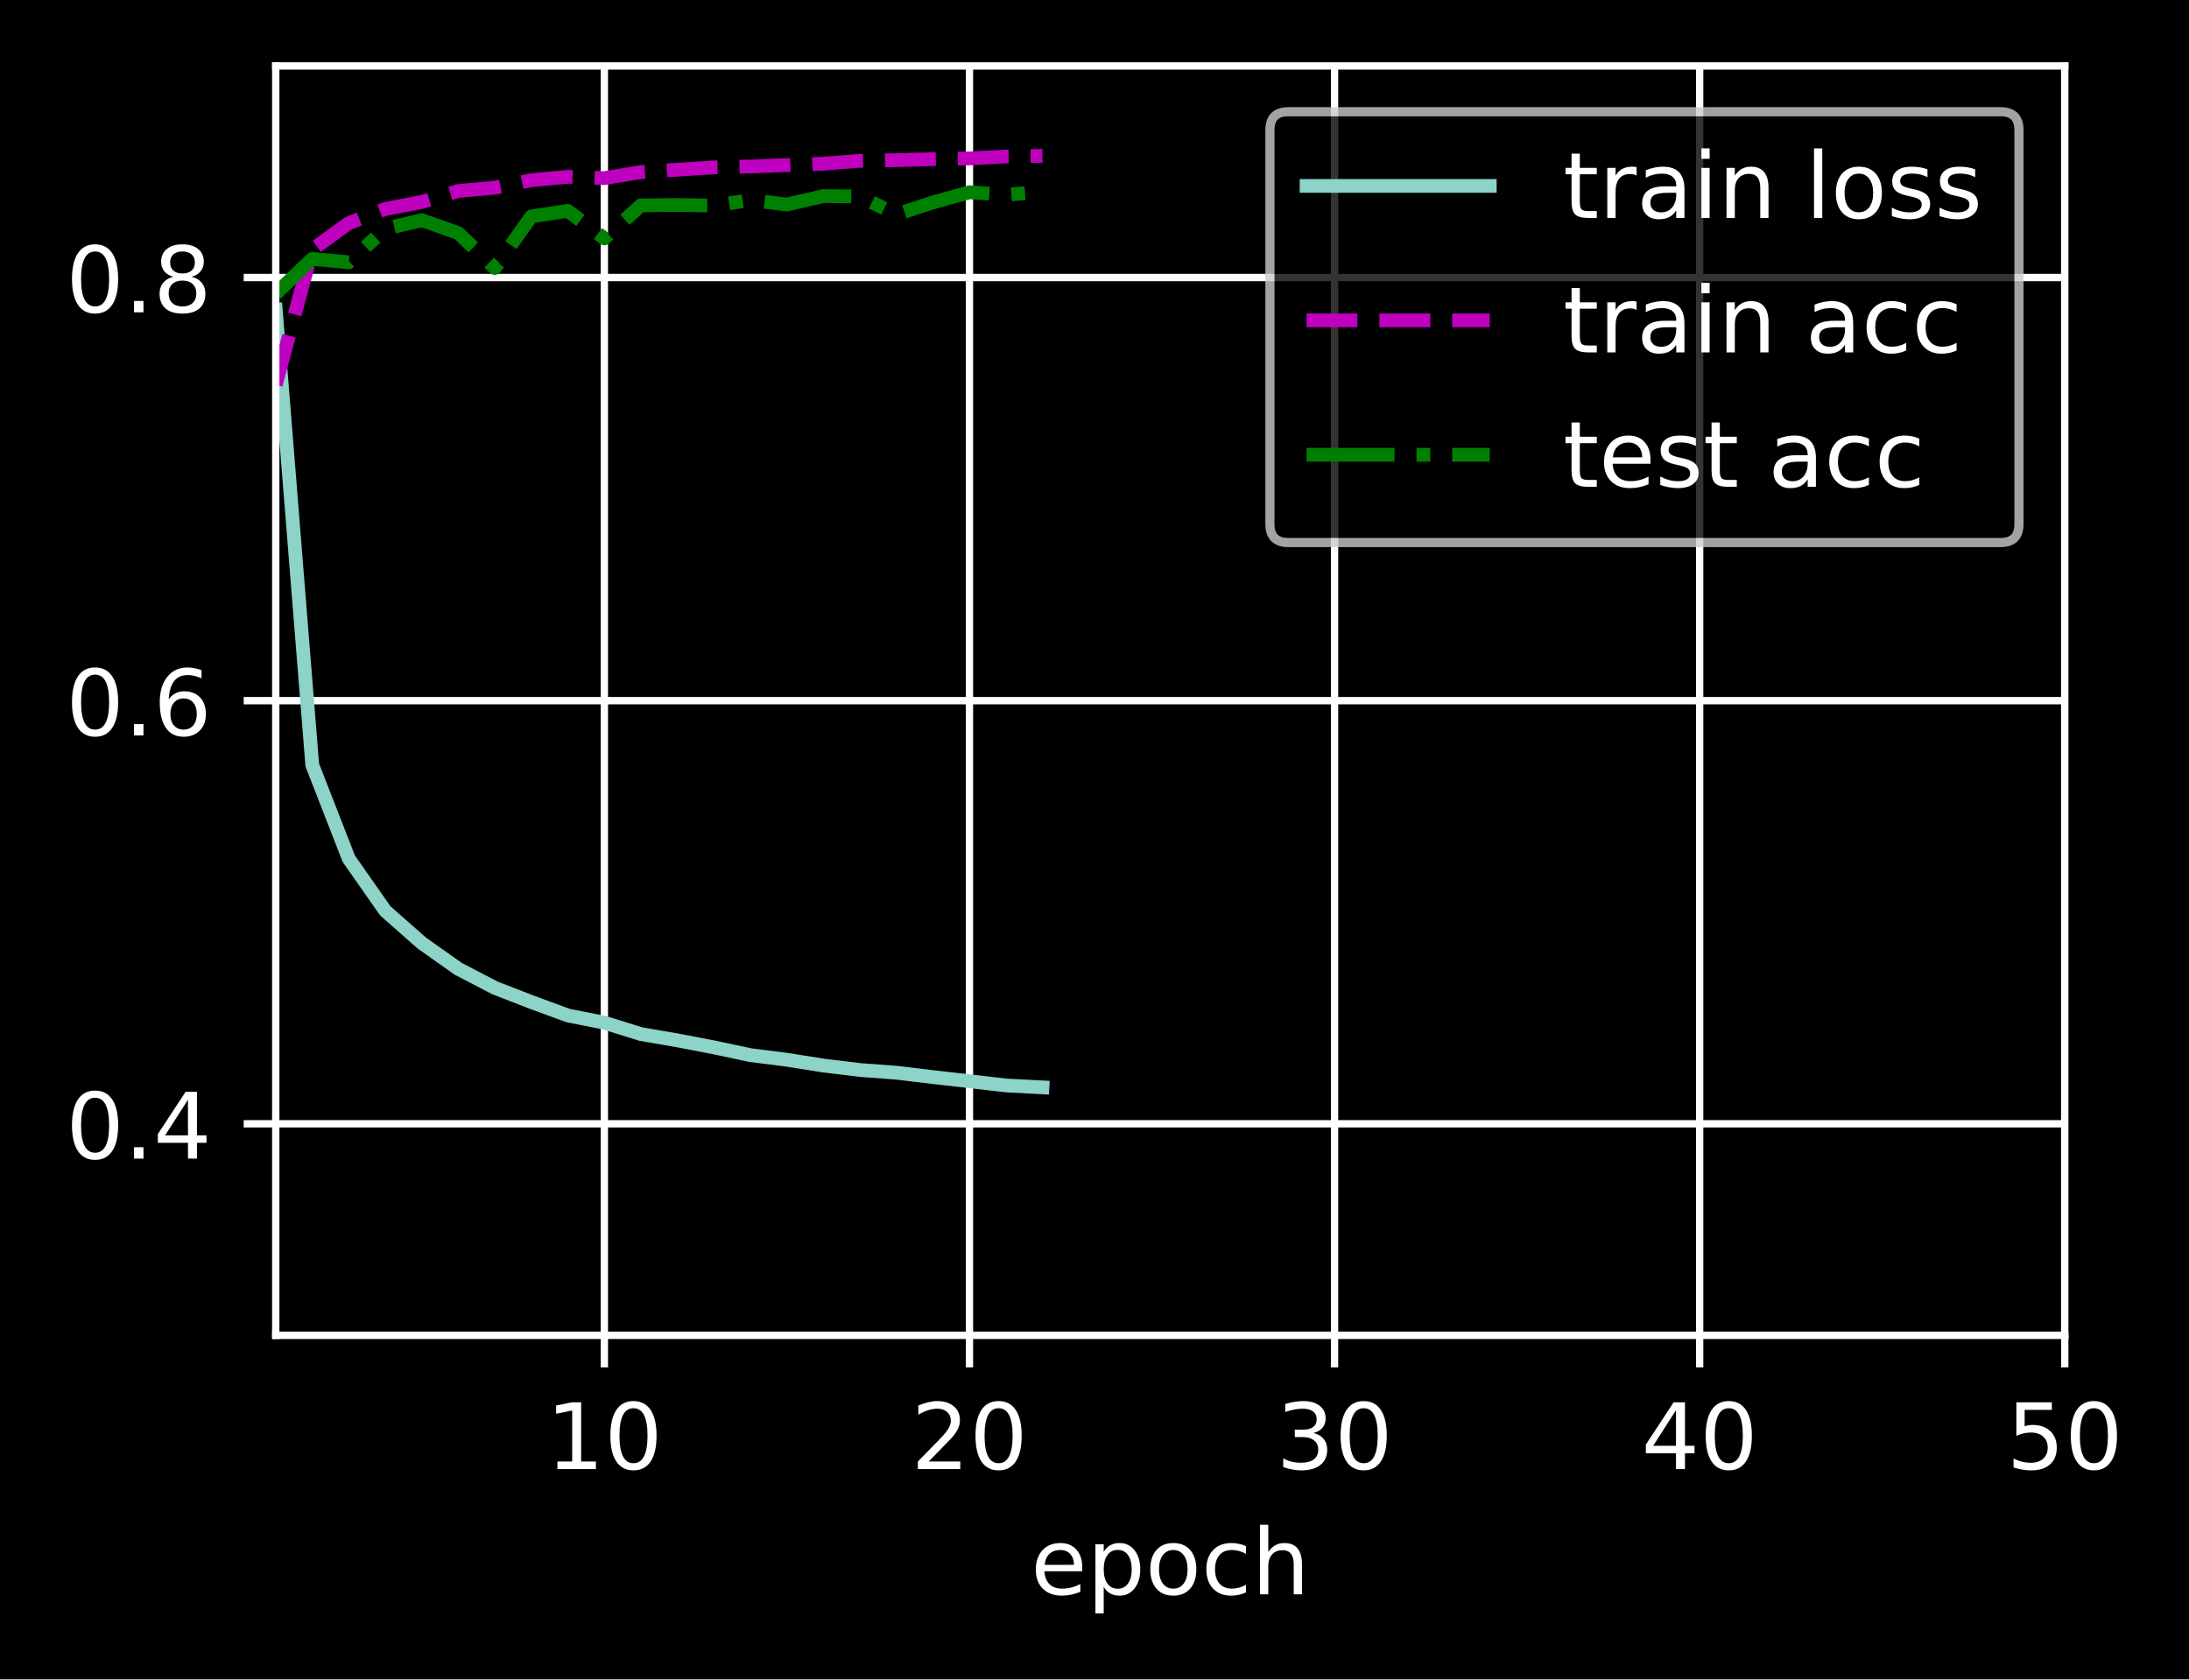
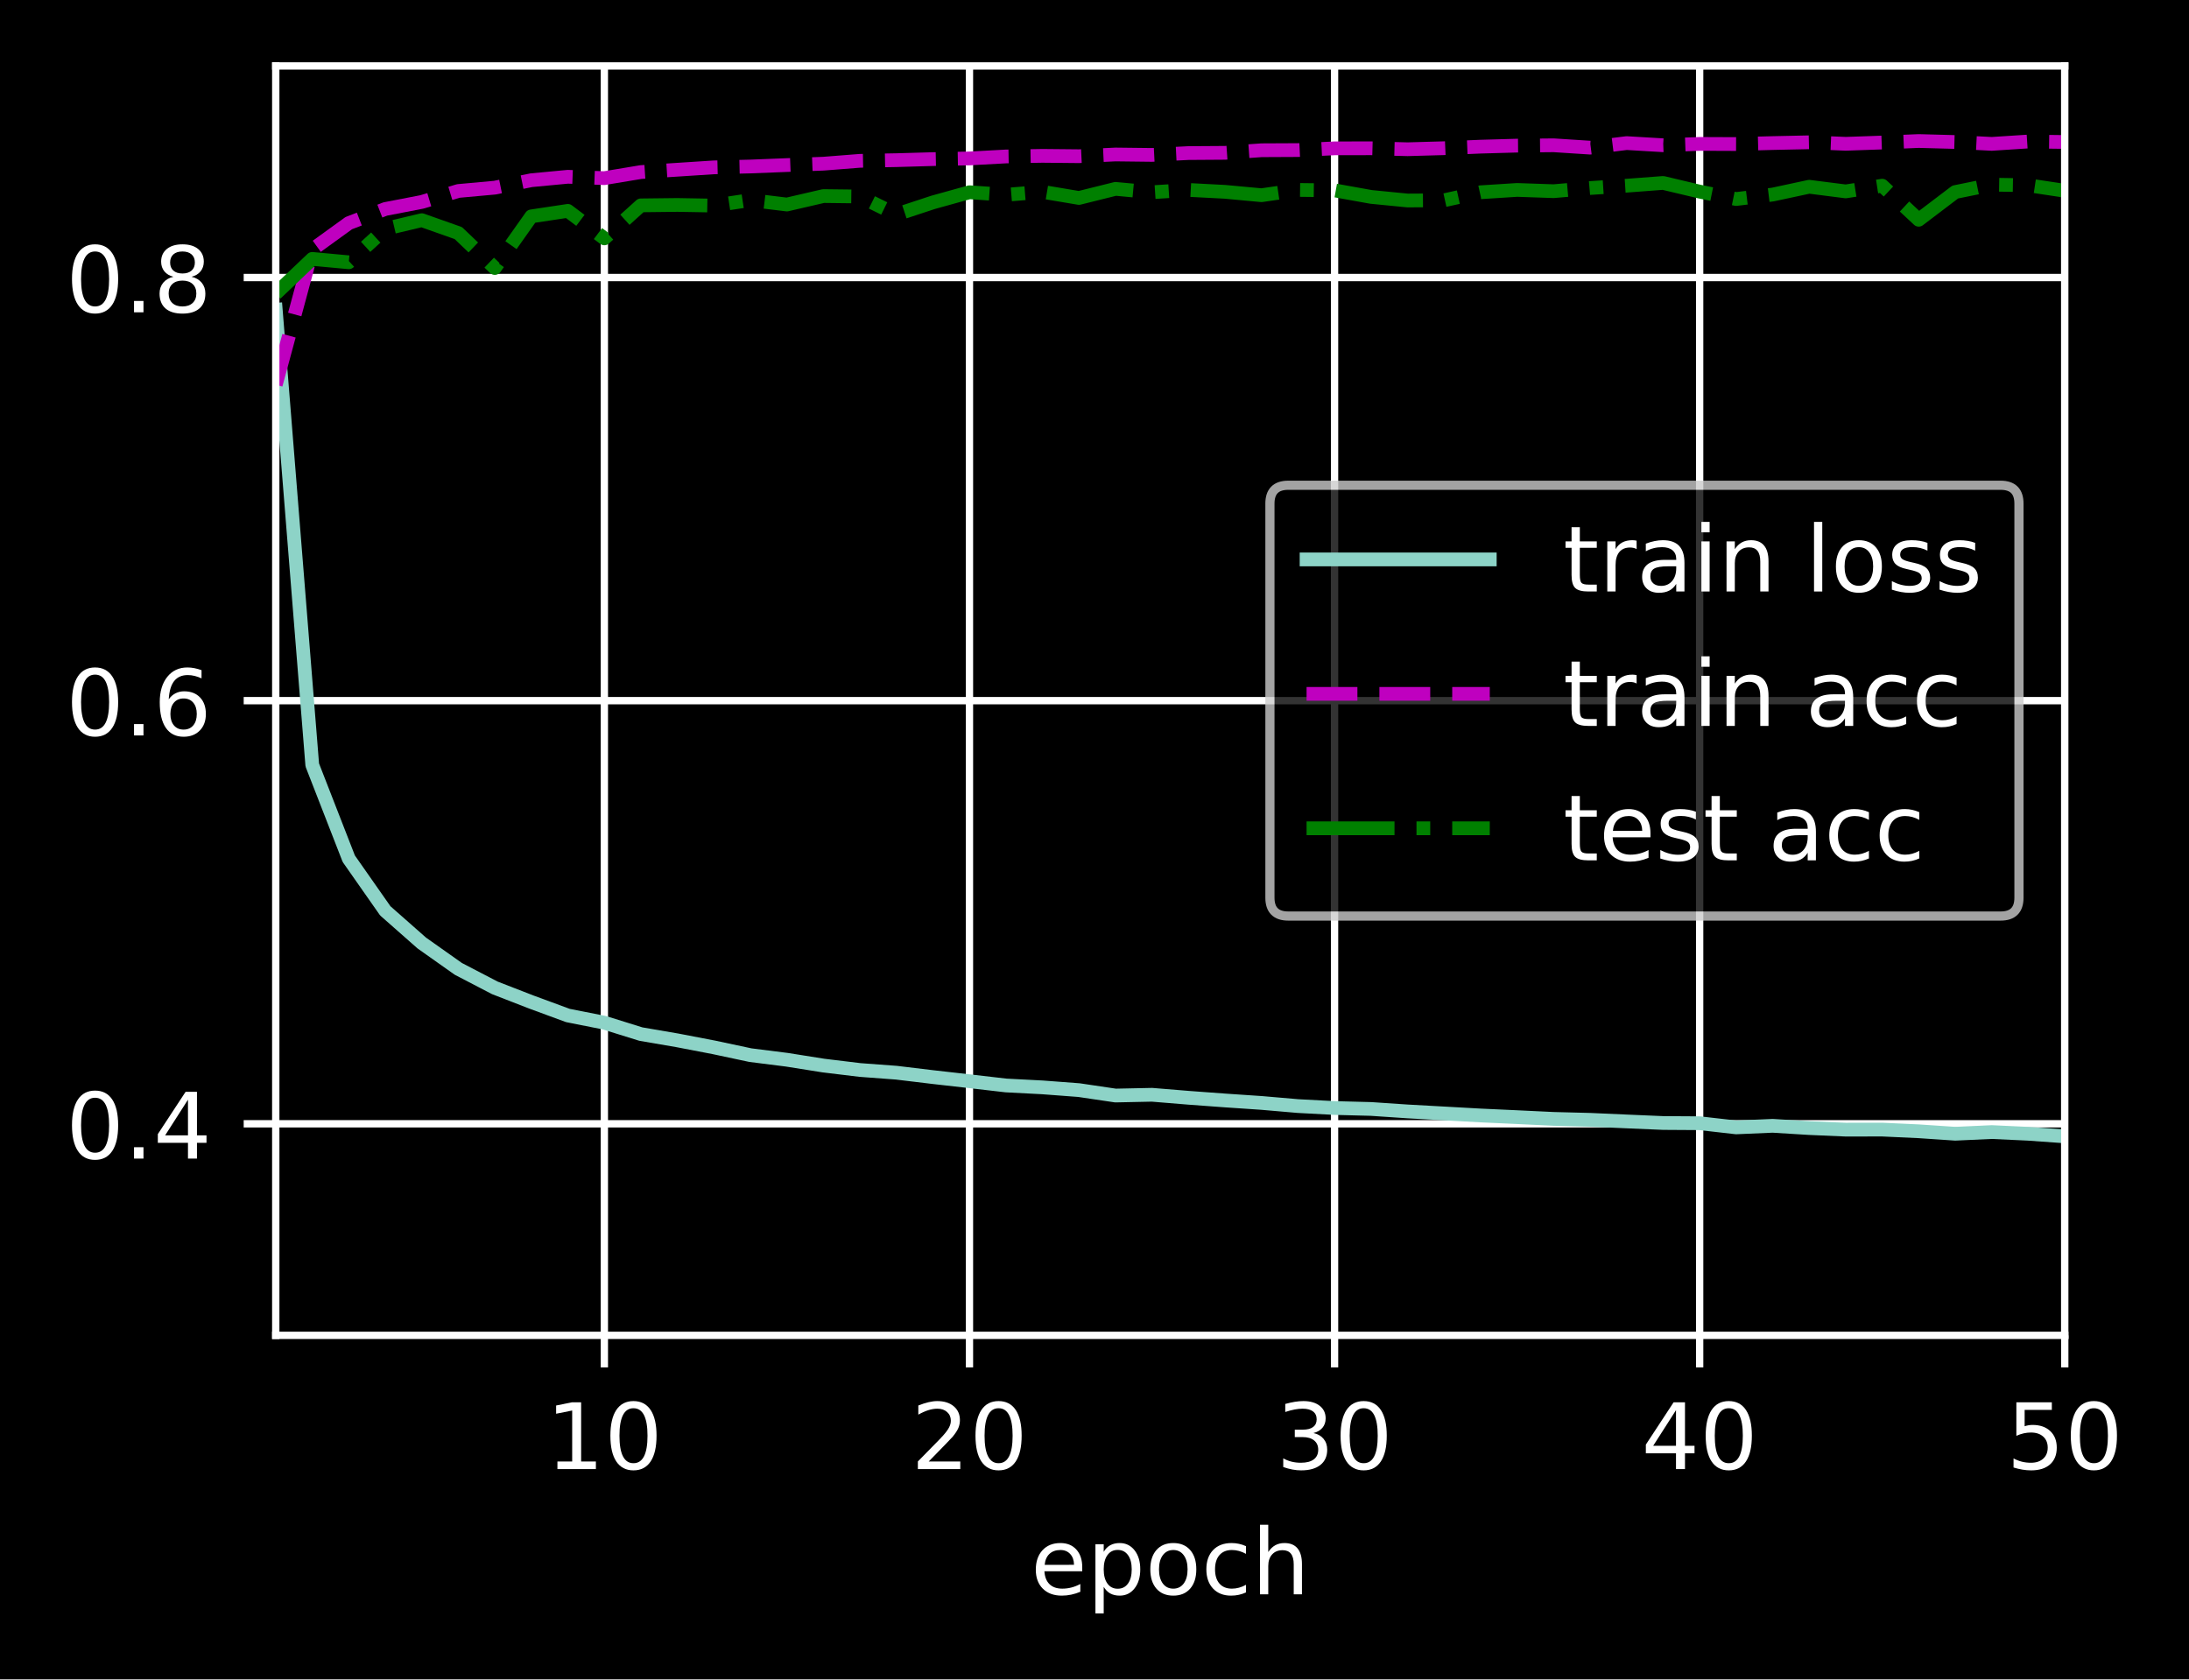
<svg xmlns="http://www.w3.org/2000/svg" xmlns:xlink="http://www.w3.org/1999/xlink" width="238.966pt" height="183.356pt" viewBox="0 0 238.966 183.356" version="1.1">
  <defs>
    <style type="text/css">*{stroke-linejoin: round; stroke-linecap: butt}</style>
  </defs>
  <g id="figure_1">
    <g id="patch_1">
      <path d="M 0 183.356  L 238.966 183.356  L 238.966 0  L 0 0  z " />
    </g>
    <g id="axes_1">
      <g id="patch_2">
        <path d="M 30.103 145.8  L 225.403 145.8  L 225.403 7.2  L 30.103 7.2  z " />
      </g>
      <g id="matplotlib.axis_1">
        <g id="xtick_1">
          <g id="line2d_1">
-             <path d="M 65.975 145.8  L 65.975 7.2  " clip-path="url(#p62433588e0)" style="fill: none; stroke: #ffffff; stroke-width: 0.8; stroke-linecap: square" />
+             <path d="M 65.975 145.8  L 65.975 7.2  " clip-path="url(#p74fdc2e1e8)" style="fill: none; stroke: #ffffff; stroke-width: 0.8; stroke-linecap: square" />
          </g>
          <g id="line2d_2">
            <defs>
-               <path id="m75c27007b7" d="M 0 0  L 0 3.5  " style="stroke: #ffffff; stroke-width: 0.8" />
-             </defs>
-             <g>
-               <use xlink:href="#m75c27007b7" x="65.975" y="145.8" style="fill: #ffffff; stroke: #ffffff; stroke-width: 0.8" />
+               <path id="mec83036fe9" d="M 0 0  L 0 3.5  " style="stroke: #ffffff; stroke-width: 0.8" />
+             </defs>
+             <g>
+               <use xlink:href="#mec83036fe9" x="65.975" y="145.8" style="fill: #ffffff; stroke: #ffffff; stroke-width: 0.8" />
            </g>
          </g>
          <g id="text_1">
            <g style="fill: #ffffff" transform="translate(59.61205 160.3984) scale(0.1 -0.1)">
              <defs>
                <path id="DejaVuSans-31" d="M 794 531  L 1825 531  L 1825 4091  L 703 3866  L 703 4441  L 1819 4666  L 2450 4666  L 2450 531  L 3481 531  L 3481 0  L 794 0  L 794 531  z " transform="scale(0.015625)" />
                <path id="DejaVuSans-30" d="M 2034 4250  Q 1547 4250 1301 3770  Q 1056 3291 1056 2328  Q 1056 1369 1301 889  Q 1547 409 2034 409  Q 2525 409 2770 889  Q 3016 1369 3016 2328  Q 3016 3291 2770 3770  Q 2525 4250 2034 4250  z M 2034 4750  Q 2819 4750 3233 4129  Q 3647 3509 3647 2328  Q 3647 1150 3233 529  Q 2819 -91 2034 -91  Q 1250 -91 836 529  Q 422 1150 422 2328  Q 422 3509 836 4129  Q 1250 4750 2034 4750  z " transform="scale(0.015625)" />
              </defs>
              <use xlink:href="#DejaVuSans-31" />
              <use xlink:href="#DejaVuSans-30" transform="translate(63.62305 0)" />
            </g>
          </g>
        </g>
        <g id="xtick_2">
          <g id="line2d_3">
-             <path d="M 105.832 145.8  L 105.832 7.2  " clip-path="url(#p62433588e0)" style="fill: none; stroke: #ffffff; stroke-width: 0.8; stroke-linecap: square" />
+             <path d="M 105.832 145.8  L 105.832 7.2  " clip-path="url(#p74fdc2e1e8)" style="fill: none; stroke: #ffffff; stroke-width: 0.8; stroke-linecap: square" />
          </g>
          <g id="line2d_4">
            <g>
-               <use xlink:href="#m75c27007b7" x="105.832" y="145.8" style="fill: #ffffff; stroke: #ffffff; stroke-width: 0.8" />
+               <use xlink:href="#mec83036fe9" x="105.832" y="145.8" style="fill: #ffffff; stroke: #ffffff; stroke-width: 0.8" />
            </g>
          </g>
          <g id="text_2">
            <g style="fill: #ffffff" transform="translate(99.4692 160.3984) scale(0.1 -0.1)">
              <defs>
                <path id="DejaVuSans-32" d="M 1228 531  L 3431 531  L 3431 0  L 469 0  L 469 531  Q 828 903 1448 1529  Q 2069 2156 2228 2338  Q 2531 2678 2651 2914  Q 2772 3150 2772 3378  Q 2772 3750 2511 3984  Q 2250 4219 1831 4219  Q 1534 4219 1204 4116  Q 875 4013 500 3803  L 500 4441  Q 881 4594 1212 4672  Q 1544 4750 1819 4750  Q 2544 4750 2975 4387  Q 3406 4025 3406 3419  Q 3406 3131 3298 2873  Q 3191 2616 2906 2266  Q 2828 2175 2409 1742  Q 1991 1309 1228 531  z " transform="scale(0.015625)" />
              </defs>
              <use xlink:href="#DejaVuSans-32" />
              <use xlink:href="#DejaVuSans-30" transform="translate(63.62305 0)" />
            </g>
          </g>
        </g>
        <g id="xtick_3">
          <g id="line2d_5">
-             <path d="M 145.689 145.8  L 145.689 7.2  " clip-path="url(#p62433588e0)" style="fill: none; stroke: #ffffff; stroke-width: 0.8; stroke-linecap: square" />
+             <path d="M 145.689 145.8  L 145.689 7.2  " clip-path="url(#p74fdc2e1e8)" style="fill: none; stroke: #ffffff; stroke-width: 0.8; stroke-linecap: square" />
          </g>
          <g id="line2d_6">
            <g>
-               <use xlink:href="#m75c27007b7" x="145.689" y="145.8" style="fill: #ffffff; stroke: #ffffff; stroke-width: 0.8" />
+               <use xlink:href="#mec83036fe9" x="145.689" y="145.8" style="fill: #ffffff; stroke: #ffffff; stroke-width: 0.8" />
            </g>
          </g>
          <g id="text_3">
            <g style="fill: #ffffff" transform="translate(139.3263 160.3984) scale(0.1 -0.1)">
              <defs>
                <path id="DejaVuSans-33" d="M 2597 2516  Q 3050 2419 3304 2112  Q 3559 1806 3559 1356  Q 3559 666 3084 287  Q 2609 -91 1734 -91  Q 1441 -91 1130 -33  Q 819 25 488 141  L 488 750  Q 750 597 1062 519  Q 1375 441 1716 441  Q 2309 441 2620 675  Q 2931 909 2931 1356  Q 2931 1769 2642 2001  Q 2353 2234 1838 2234  L 1294 2234  L 1294 2753  L 1863 2753  Q 2328 2753 2575 2939  Q 2822 3125 2822 3475  Q 2822 3834 2567 4026  Q 2313 4219 1838 4219  Q 1578 4219 1281 4162  Q 984 4106 628 3988  L 628 4550  Q 988 4650 1302 4700  Q 1616 4750 1894 4750  Q 2613 4750 3031 4423  Q 3450 4097 3450 3541  Q 3450 3153 3228 2886  Q 3006 2619 2597 2516  z " transform="scale(0.015625)" />
              </defs>
              <use xlink:href="#DejaVuSans-33" />
              <use xlink:href="#DejaVuSans-30" transform="translate(63.62305 0)" />
            </g>
          </g>
        </g>
        <g id="xtick_4">
          <g id="line2d_7">
-             <path d="M 185.546 145.8  L 185.546 7.2  " clip-path="url(#p62433588e0)" style="fill: none; stroke: #ffffff; stroke-width: 0.8; stroke-linecap: square" />
+             <path d="M 185.546 145.8  L 185.546 7.2  " clip-path="url(#p74fdc2e1e8)" style="fill: none; stroke: #ffffff; stroke-width: 0.8; stroke-linecap: square" />
          </g>
          <g id="line2d_8">
            <g>
-               <use xlink:href="#m75c27007b7" x="185.546" y="145.8" style="fill: #ffffff; stroke: #ffffff; stroke-width: 0.8" />
+               <use xlink:href="#mec83036fe9" x="185.546" y="145.8" style="fill: #ffffff; stroke: #ffffff; stroke-width: 0.8" />
            </g>
          </g>
          <g id="text_4">
            <g style="fill: #ffffff" transform="translate(179.1835 160.3984) scale(0.1 -0.1)">
              <defs>
                <path id="DejaVuSans-34" d="M 2419 4116  L 825 1625  L 2419 1625  L 2419 4116  z M 2253 4666  L 3047 4666  L 3047 1625  L 3713 1625  L 3713 1100  L 3047 1100  L 3047 0  L 2419 0  L 2419 1100  L 313 1100  L 313 1709  L 2253 4666  z " transform="scale(0.015625)" />
              </defs>
              <use xlink:href="#DejaVuSans-34" />
              <use xlink:href="#DejaVuSans-30" transform="translate(63.62305 0)" />
            </g>
          </g>
        </g>
        <g id="xtick_5">
          <g id="line2d_9">
-             <path d="M 225.403 145.8  L 225.403 7.2  " clip-path="url(#p62433588e0)" style="fill: none; stroke: #ffffff; stroke-width: 0.8; stroke-linecap: square" />
+             <path d="M 225.403 145.8  L 225.403 7.2  " clip-path="url(#p74fdc2e1e8)" style="fill: none; stroke: #ffffff; stroke-width: 0.8; stroke-linecap: square" />
          </g>
          <g id="line2d_10">
            <g>
-               <use xlink:href="#m75c27007b7" x="225.403" y="145.8" style="fill: #ffffff; stroke: #ffffff; stroke-width: 0.8" />
+               <use xlink:href="#mec83036fe9" x="225.403" y="145.8" style="fill: #ffffff; stroke: #ffffff; stroke-width: 0.8" />
            </g>
          </g>
          <g id="text_5">
            <g style="fill: #ffffff" transform="translate(219.0406 160.3984) scale(0.1 -0.1)">
              <defs>
                <path id="DejaVuSans-35" d="M 691 4666  L 3169 4666  L 3169 4134  L 1269 4134  L 1269 2991  Q 1406 3038 1543 3061  Q 1681 3084 1819 3084  Q 2600 3084 3056 2656  Q 3513 2228 3513 1497  Q 3513 744 3044 326  Q 2575 -91 1722 -91  Q 1428 -91 1123 -41  Q 819 9 494 109  L 494 744  Q 775 591 1075 516  Q 1375 441 1709 441  Q 2250 441 2565 725  Q 2881 1009 2881 1497  Q 2881 1984 2565 2268  Q 2250 2553 1709 2553  Q 1456 2553 1204 2497  Q 953 2441 691 2322  L 691 4666  z " transform="scale(0.015625)" />
              </defs>
              <use xlink:href="#DejaVuSans-35" />
              <use xlink:href="#DejaVuSans-30" transform="translate(63.62305 0)" />
            </g>
          </g>
        </g>
        <g id="text_6">
          <g style="fill: #ffffff" transform="translate(112.525 174.0766) scale(0.1 -0.1)">
            <defs>
              <path id="DejaVuSans-65" d="M 3597 1894  L 3597 1613  L 953 1613  Q 991 1019 1311 708  Q 1631 397 2203 397  Q 2534 397 2845 478  Q 3156 559 3463 722  L 3463 178  Q 3153 47 2828 -22  Q 2503 -91 2169 -91  Q 1331 -91 842 396  Q 353 884 353 1716  Q 353 2575 817 3079  Q 1281 3584 2069 3584  Q 2775 3584 3186 3129  Q 3597 2675 3597 1894  z M 3022 2063  Q 3016 2534 2758 2815  Q 2500 3097 2075 3097  Q 1594 3097 1305 2825  Q 1016 2553 972 2059  L 3022 2063  z " transform="scale(0.015625)" />
              <path id="DejaVuSans-70" d="M 1159 525  L 1159 -1331  L 581 -1331  L 581 3500  L 1159 3500  L 1159 2969  Q 1341 3281 1617 3432  Q 1894 3584 2278 3584  Q 2916 3584 3314 3078  Q 3713 2572 3713 1747  Q 3713 922 3314 415  Q 2916 -91 2278 -91  Q 1894 -91 1617 61  Q 1341 213 1159 525  z M 3116 1747  Q 3116 2381 2855 2742  Q 2594 3103 2138 3103  Q 1681 3103 1420 2742  Q 1159 2381 1159 1747  Q 1159 1113 1420 752  Q 1681 391 2138 391  Q 2594 391 2855 752  Q 3116 1113 3116 1747  z " transform="scale(0.015625)" />
              <path id="DejaVuSans-6f" d="M 1959 3097  Q 1497 3097 1228 2736  Q 959 2375 959 1747  Q 959 1119 1226 758  Q 1494 397 1959 397  Q 2419 397 2687 759  Q 2956 1122 2956 1747  Q 2956 2369 2687 2733  Q 2419 3097 1959 3097  z M 1959 3584  Q 2709 3584 3137 3096  Q 3566 2609 3566 1747  Q 3566 888 3137 398  Q 2709 -91 1959 -91  Q 1206 -91 779 398  Q 353 888 353 1747  Q 353 2609 779 3096  Q 1206 3584 1959 3584  z " transform="scale(0.015625)" />
              <path id="DejaVuSans-63" d="M 3122 3366  L 3122 2828  Q 2878 2963 2633 3030  Q 2388 3097 2138 3097  Q 1578 3097 1268 2742  Q 959 2388 959 1747  Q 959 1106 1268 751  Q 1578 397 2138 397  Q 2388 397 2633 464  Q 2878 531 3122 666  L 3122 134  Q 2881 22 2623 -34  Q 2366 -91 2075 -91  Q 1284 -91 818 406  Q 353 903 353 1747  Q 353 2603 823 3093  Q 1294 3584 2113 3584  Q 2378 3584 2631 3529  Q 2884 3475 3122 3366  z " transform="scale(0.015625)" />
              <path id="DejaVuSans-68" d="M 3513 2113  L 3513 0  L 2938 0  L 2938 2094  Q 2938 2591 2744 2837  Q 2550 3084 2163 3084  Q 1697 3084 1428 2787  Q 1159 2491 1159 1978  L 1159 0  L 581 0  L 581 4863  L 1159 4863  L 1159 2956  Q 1366 3272 1645 3428  Q 1925 3584 2291 3584  Q 2894 3584 3203 3211  Q 3513 2838 3513 2113  z " transform="scale(0.015625)" />
            </defs>
            <use xlink:href="#DejaVuSans-65" />
            <use xlink:href="#DejaVuSans-70" transform="translate(61.52344 0)" />
            <use xlink:href="#DejaVuSans-6f" transform="translate(125 0)" />
            <use xlink:href="#DejaVuSans-63" transform="translate(186.1816 0)" />
            <use xlink:href="#DejaVuSans-68" transform="translate(241.1621 0)" />
          </g>
        </g>
      </g>
      <g id="matplotlib.axis_2">
        <g id="ytick_1">
          <g id="line2d_11">
-             <path d="M 30.103 122.7  L 225.403 122.7  " clip-path="url(#p62433588e0)" style="fill: none; stroke: #ffffff; stroke-width: 0.8; stroke-linecap: square" />
+             <path d="M 30.103 122.7  L 225.403 122.7  " clip-path="url(#p74fdc2e1e8)" style="fill: none; stroke: #ffffff; stroke-width: 0.8; stroke-linecap: square" />
          </g>
          <g id="line2d_12">
            <defs>
-               <path id="mc51806f3ac" d="M 0 0  L -3.5 0  " style="stroke: #ffffff; stroke-width: 0.8" />
-             </defs>
-             <g>
-               <use xlink:href="#mc51806f3ac" x="30.103" y="122.7" style="fill: #ffffff; stroke: #ffffff; stroke-width: 0.8" />
+               <path id="mbb36af4f2b" d="M 0 0  L -3.5 0  " style="stroke: #ffffff; stroke-width: 0.8" />
+             </defs>
+             <g>
+               <use xlink:href="#mbb36af4f2b" x="30.103" y="122.7" style="fill: #ffffff; stroke: #ffffff; stroke-width: 0.8" />
            </g>
          </g>
          <g id="text_7">
            <g style="fill: #ffffff" transform="translate(7.2 126.4992) scale(0.1 -0.1)">
              <defs>
                <path id="DejaVuSans-2e" d="M 684 794  L 1344 794  L 1344 0  L 684 0  L 684 794  z " transform="scale(0.015625)" />
              </defs>
              <use xlink:href="#DejaVuSans-30" />
              <use xlink:href="#DejaVuSans-2e" transform="translate(63.62305 0)" />
              <use xlink:href="#DejaVuSans-34" transform="translate(95.41016 0)" />
            </g>
          </g>
        </g>
        <g id="ytick_2">
          <g id="line2d_13">
-             <path d="M 30.103 76.5  L 225.403 76.5  " clip-path="url(#p62433588e0)" style="fill: none; stroke: #ffffff; stroke-width: 0.8; stroke-linecap: square" />
+             <path d="M 30.103 76.5  L 225.403 76.5  " clip-path="url(#p74fdc2e1e8)" style="fill: none; stroke: #ffffff; stroke-width: 0.8; stroke-linecap: square" />
          </g>
          <g id="line2d_14">
            <g>
-               <use xlink:href="#mc51806f3ac" x="30.103" y="76.5" style="fill: #ffffff; stroke: #ffffff; stroke-width: 0.8" />
+               <use xlink:href="#mbb36af4f2b" x="30.103" y="76.5" style="fill: #ffffff; stroke: #ffffff; stroke-width: 0.8" />
            </g>
          </g>
          <g id="text_8">
            <g style="fill: #ffffff" transform="translate(7.2 80.29922) scale(0.1 -0.1)">
              <defs>
                <path id="DejaVuSans-36" d="M 2113 2584  Q 1688 2584 1439 2293  Q 1191 2003 1191 1497  Q 1191 994 1439 701  Q 1688 409 2113 409  Q 2538 409 2786 701  Q 3034 994 3034 1497  Q 3034 2003 2786 2293  Q 2538 2584 2113 2584  z M 3366 4563  L 3366 3988  Q 3128 4100 2886 4159  Q 2644 4219 2406 4219  Q 1781 4219 1451 3797  Q 1122 3375 1075 2522  Q 1259 2794 1537 2939  Q 1816 3084 2150 3084  Q 2853 3084 3261 2657  Q 3669 2231 3669 1497  Q 3669 778 3244 343  Q 2819 -91 2113 -91  Q 1303 -91 875 529  Q 447 1150 447 2328  Q 447 3434 972 4092  Q 1497 4750 2381 4750  Q 2619 4750 2861 4703  Q 3103 4656 3366 4563  z " transform="scale(0.015625)" />
              </defs>
              <use xlink:href="#DejaVuSans-30" />
              <use xlink:href="#DejaVuSans-2e" transform="translate(63.62305 0)" />
              <use xlink:href="#DejaVuSans-36" transform="translate(95.41016 0)" />
            </g>
          </g>
        </g>
        <g id="ytick_3">
          <g id="line2d_15">
-             <path d="M 30.103 30.3  L 225.403 30.3  " clip-path="url(#p62433588e0)" style="fill: none; stroke: #ffffff; stroke-width: 0.8; stroke-linecap: square" />
+             <path d="M 30.103 30.3  L 225.403 30.3  " clip-path="url(#p74fdc2e1e8)" style="fill: none; stroke: #ffffff; stroke-width: 0.8; stroke-linecap: square" />
          </g>
          <g id="line2d_16">
            <g>
-               <use xlink:href="#mc51806f3ac" x="30.103" y="30.3" style="fill: #ffffff; stroke: #ffffff; stroke-width: 0.8" />
+               <use xlink:href="#mbb36af4f2b" x="30.103" y="30.3" style="fill: #ffffff; stroke: #ffffff; stroke-width: 0.8" />
            </g>
          </g>
          <g id="text_9">
            <g style="fill: #ffffff" transform="translate(7.2 34.09922) scale(0.1 -0.1)">
              <defs>
                <path id="DejaVuSans-38" d="M 2034 2216  Q 1584 2216 1326 1975  Q 1069 1734 1069 1313  Q 1069 891 1326 650  Q 1584 409 2034 409  Q 2484 409 2743 651  Q 3003 894 3003 1313  Q 3003 1734 2745 1975  Q 2488 2216 2034 2216  z M 1403 2484  Q 997 2584 770 2862  Q 544 3141 544 3541  Q 544 4100 942 4425  Q 1341 4750 2034 4750  Q 2731 4750 3128 4425  Q 3525 4100 3525 3541  Q 3525 3141 3298 2862  Q 3072 2584 2669 2484  Q 3125 2378 3379 2068  Q 3634 1759 3634 1313  Q 3634 634 3220 271  Q 2806 -91 2034 -91  Q 1263 -91 848 271  Q 434 634 434 1313  Q 434 1759 690 2068  Q 947 2378 1403 2484  z M 1172 3481  Q 1172 3119 1398 2916  Q 1625 2713 2034 2713  Q 2441 2713 2670 2916  Q 2900 3119 2900 3481  Q 2900 3844 2670 4047  Q 2441 4250 2034 4250  Q 1625 4250 1398 4047  Q 1172 3844 1172 3481  z " transform="scale(0.015625)" />
              </defs>
              <use xlink:href="#DejaVuSans-30" />
              <use xlink:href="#DejaVuSans-2e" transform="translate(63.62305 0)" />
              <use xlink:href="#DejaVuSans-38" transform="translate(95.41016 0)" />
            </g>
          </g>
        </g>
      </g>
      <g id="line2d_17">
-         <path d="M 30.103 33.824  L 34.089 83.523  L 38.075 93.759  L 42.06 99.45  L 46.046 102.965  L 50.032 105.784  L 54.017 107.858  L 58.003 109.406  L 61.989 110.874  L 65.975 111.665  L 69.96 112.906  L 73.946 113.59  L 77.932 114.356  L 81.917 115.205  L 85.903 115.709  L 89.889 116.343  L 93.875 116.826  L 97.86 117.123  L 101.846 117.603  L 105.832 118.054  L 109.817 118.516  L 113.803 118.724  " clip-path="url(#p62433588e0)" style="fill: none; stroke: #8dd3c7; stroke-width: 1.5; stroke-linecap: square" />
+         <path d="M 30.103 33.824  L 34.089 83.523  L 38.075 93.759  L 42.06 99.45  L 46.046 102.965  L 50.032 105.784  L 54.017 107.858  L 58.003 109.406  L 61.989 110.874  L 65.975 111.665  L 69.96 112.906  L 73.946 113.59  L 77.932 114.356  L 81.917 115.205  L 85.903 115.709  L 89.889 116.343  L 93.875 116.826  L 97.86 117.123  L 101.846 117.603  L 105.832 118.054  L 109.817 118.516  L 113.803 118.724  L 117.789 119.025  L 121.775 119.616  L 125.76 119.533  L 129.746 119.86  L 133.732 120.154  L 137.717 120.423  L 141.703 120.767  L 145.689 120.978  L 149.675 121.081  L 153.66 121.35  L 157.646 121.57  L 161.632 121.792  L 165.617 121.975  L 169.603 122.165  L 173.589 122.267  L 177.575 122.444  L 181.56 122.614  L 185.546 122.639  L 189.532 123.093  L 193.517 122.921  L 197.503 123.167  L 201.489 123.34  L 205.475 123.335  L 209.46 123.518  L 213.446 123.787  L 217.432 123.604  L 221.417 123.79  L 225.403 124.073  " clip-path="url(#p74fdc2e1e8)" style="fill: none; stroke: #8dd3c7; stroke-width: 1.5; stroke-linecap: square" />
      </g>
      <g id="line2d_18">
-         <path d="M 30.103 42.012  L 34.089 27.247  L 38.075 24.363  L 42.06 22.819  L 46.046 22.049  L 50.032 20.852  L 54.017 20.49  L 58.003 19.678  L 61.989 19.301  L 65.975 19.451  L 69.96 18.788  L 73.946 18.531  L 77.932 18.273  L 81.917 18.18  L 85.903 18.022  L 89.889 17.872  L 93.875 17.56  L 97.86 17.487  L 101.846 17.372  L 105.832 17.299  L 109.817 17.083  L 113.803 17.017  " clip-path="url(#p62433588e0)" style="fill: none; stroke-dasharray: 5.55,2.4; stroke-dashoffset: 0; stroke: #bf00bf; stroke-width: 1.5" />
+         <path d="M 30.103 42.012  L 34.089 27.247  L 38.075 24.363  L 42.06 22.819  L 46.046 22.049  L 50.032 20.852  L 54.017 20.49  L 58.003 19.678  L 61.989 19.301  L 65.975 19.451  L 69.96 18.788  L 73.946 18.531  L 77.932 18.273  L 81.917 18.18  L 85.903 18.022  L 89.889 17.872  L 93.875 17.56  L 97.86 17.487  L 101.846 17.372  L 105.832 17.299  L 109.817 17.083  L 113.803 17.017  L 117.789 17.056  L 121.775 16.867  L 125.76 16.914  L 129.746 16.713  L 133.732 16.686  L 137.717 16.405  L 141.703 16.386  L 145.689 16.197  L 149.675 16.19  L 153.66 16.294  L 157.646 16.182  L 161.632 16.013  L 165.617 15.901  L 169.603 15.863  L 173.589 16.12  L 177.575 15.624  L 181.56 15.859  L 185.546 15.712  L 189.532 15.728  L 193.517 15.62  L 197.503 15.535  L 201.489 15.701  L 205.475 15.562  L 209.46 15.397  L 213.446 15.504  L 217.432 15.709  L 221.417 15.451  L 225.403 15.501  " clip-path="url(#p74fdc2e1e8)" style="fill: none; stroke-dasharray: 5.55,2.4; stroke-dashoffset: 0; stroke: #bf00bf; stroke-width: 1.5" />
      </g>
      <g id="line2d_19">
-         <path d="M 30.103 32.056  L 34.089 28.267  L 38.075 28.637  L 42.06 24.987  L 46.046 24.04  L 50.032 25.449  L 54.017 29.261  L 58.003 23.624  L 61.989 23.023  L 65.975 26.026  L 69.96 22.423  L 73.946 22.377  L 77.932 22.446  L 81.917 21.845  L 85.903 22.331  L 89.889 21.407  L 93.875 21.453  L 97.86 23.416  L 101.846 22.099  L 105.832 20.991  L 109.817 21.268  L 113.803 20.945  " clip-path="url(#p62433588e0)" style="fill: none; stroke-dasharray: 9.6,2.4,1.5,2.4; stroke-dashoffset: 0; stroke: #008000; stroke-width: 1.5" />
+         <path d="M 30.103 32.056  L 34.089 28.267  L 38.075 28.637  L 42.06 24.987  L 46.046 24.04  L 50.032 25.449  L 54.017 29.261  L 58.003 23.624  L 61.989 23.023  L 65.975 26.026  L 69.96 22.423  L 73.946 22.377  L 77.932 22.446  L 81.917 21.845  L 85.903 22.331  L 89.889 21.407  L 93.875 21.453  L 97.86 23.416  L 101.846 22.099  L 105.832 20.991  L 109.817 21.268  L 113.803 20.945  L 117.789 21.614  L 121.775 20.621  L 125.76 20.991  L 129.746 20.737  L 133.732 20.945  L 137.717 21.314  L 141.703 20.737  L 145.689 20.783  L 149.675 21.499  L 153.66 21.892  L 157.646 21.869  L 161.632 20.991  L 165.617 20.737  L 169.603 20.875  L 173.589 20.529  L 177.575 20.275  L 181.56 19.974  L 185.546 20.921  L 189.532 21.73  L 193.517 21.245  L 197.503 20.39  L 201.489 20.898  L 205.475 20.275  L 209.46 23.994  L 213.446 20.968  L 217.432 20.159  L 221.417 20.228  L 225.403 20.829  " clip-path="url(#p74fdc2e1e8)" style="fill: none; stroke-dasharray: 9.6,2.4,1.5,2.4; stroke-dashoffset: 0; stroke: #008000; stroke-width: 1.5" />
      </g>
      <g id="patch_3">
        <path d="M 30.103 145.8  L 30.103 7.2  " style="fill: none; stroke: #ffffff; stroke-width: 0.8; stroke-linejoin: miter; stroke-linecap: square" />
      </g>
      <g id="patch_4">
        <path d="M 225.403 145.8  L 225.403 7.2  " style="fill: none; stroke: #ffffff; stroke-width: 0.8; stroke-linejoin: miter; stroke-linecap: square" />
      </g>
      <g id="patch_5">
        <path d="M 30.103 145.8  L 225.403 145.8  " style="fill: none; stroke: #ffffff; stroke-width: 0.8; stroke-linejoin: miter; stroke-linecap: square" />
      </g>
      <g id="patch_6">
        <path d="M 30.103 7.2  L 225.403 7.2  " style="fill: none; stroke: #ffffff; stroke-width: 0.8; stroke-linejoin: miter; stroke-linecap: square" />
      </g>
      <g id="legend_1">
        <g id="patch_7">
-           <path d="M 140.634 59.234  L 218.403 59.234  Q 220.403 59.234 220.403 57.234  L 220.403 14.2  Q 220.403 12.2 218.403 12.2  L 140.634 12.2  Q 138.634 12.2 138.634 14.2  L 138.634 57.234  Q 138.634 59.234 140.634 59.234  z " style="opacity: 0.8; stroke: #cccccc; stroke-linejoin: miter" />
+           <path d="M 140.634 100.017  L 218.403 100.017  Q 220.403 100.017 220.403 98.017  L 220.403 54.983  Q 220.403 52.983 218.403 52.983  L 140.634 52.983  Q 138.634 52.983 138.634 54.983  L 138.634 98.017  Q 138.634 100.017 140.634 100.017  z " style="opacity: 0.8; stroke: #cccccc; stroke-linejoin: miter" />
        </g>
        <g id="line2d_20">
-           <path d="M 142.634 20.298  L 152.634 20.298  L 162.634 20.298  " style="fill: none; stroke: #8dd3c7; stroke-width: 1.5; stroke-linecap: square" />
+           <path d="M 142.634 61.081  L 152.634 61.081  L 162.634 61.081  " style="fill: none; stroke: #8dd3c7; stroke-width: 1.5; stroke-linecap: square" />
        </g>
        <g id="text_10">
-           <g style="fill: #ffffff" transform="translate(170.6344 23.79844) scale(0.1 -0.1)">
+           <g style="fill: #ffffff" transform="translate(170.6344 64.58125) scale(0.1 -0.1)">
            <defs>
              <path id="DejaVuSans-74" d="M 1172 4494  L 1172 3500  L 2356 3500  L 2356 3053  L 1172 3053  L 1172 1153  Q 1172 725 1289 603  Q 1406 481 1766 481  L 2356 481  L 2356 0  L 1766 0  Q 1100 0 847 248  Q 594 497 594 1153  L 594 3053  L 172 3053  L 172 3500  L 594 3500  L 594 4494  L 1172 4494  z " transform="scale(0.015625)" />
              <path id="DejaVuSans-72" d="M 2631 2963  Q 2534 3019 2420 3045  Q 2306 3072 2169 3072  Q 1681 3072 1420 2755  Q 1159 2438 1159 1844  L 1159 0  L 581 0  L 581 3500  L 1159 3500  L 1159 2956  Q 1341 3275 1631 3429  Q 1922 3584 2338 3584  Q 2397 3584 2469 3576  Q 2541 3569 2628 3553  L 2631 2963  z " transform="scale(0.015625)" />
              <path id="DejaVuSans-61" d="M 2194 1759  Q 1497 1759 1228 1600  Q 959 1441 959 1056  Q 959 750 1161 570  Q 1363 391 1709 391  Q 2188 391 2477 730  Q 2766 1069 2766 1631  L 2766 1759  L 2194 1759  z M 3341 1997  L 3341 0  L 2766 0  L 2766 531  Q 2569 213 2275 61  Q 1981 -91 1556 -91  Q 1019 -91 701 211  Q 384 513 384 1019  Q 384 1609 779 1909  Q 1175 2209 1959 2209  L 2766 2209  L 2766 2266  Q 2766 2663 2505 2880  Q 2244 3097 1772 3097  Q 1472 3097 1187 3025  Q 903 2953 641 2809  L 641 3341  Q 956 3463 1253 3523  Q 1550 3584 1831 3584  Q 2591 3584 2966 3190  Q 3341 2797 3341 1997  z " transform="scale(0.015625)" />
              <path id="DejaVuSans-69" d="M 603 3500  L 1178 3500  L 1178 0  L 603 0  L 603 3500  z M 603 4863  L 1178 4863  L 1178 4134  L 603 4134  L 603 4863  z " transform="scale(0.015625)" />
              <path id="DejaVuSans-6e" d="M 3513 2113  L 3513 0  L 2938 0  L 2938 2094  Q 2938 2591 2744 2837  Q 2550 3084 2163 3084  Q 1697 3084 1428 2787  Q 1159 2491 1159 1978  L 1159 0  L 581 0  L 581 3500  L 1159 3500  L 1159 2956  Q 1366 3272 1645 3428  Q 1925 3584 2291 3584  Q 2894 3584 3203 3211  Q 3513 2838 3513 2113  z " transform="scale(0.015625)" />
              <path id="DejaVuSans-20" transform="scale(0.015625)" />
              <path id="DejaVuSans-6c" d="M 603 4863  L 1178 4863  L 1178 0  L 603 0  L 603 4863  z " transform="scale(0.015625)" />
              <path id="DejaVuSans-73" d="M 2834 3397  L 2834 2853  Q 2591 2978 2328 3040  Q 2066 3103 1784 3103  Q 1356 3103 1142 2972  Q 928 2841 928 2578  Q 928 2378 1081 2264  Q 1234 2150 1697 2047  L 1894 2003  Q 2506 1872 2764 1633  Q 3022 1394 3022 966  Q 3022 478 2636 193  Q 2250 -91 1575 -91  Q 1294 -91 989 -36  Q 684 19 347 128  L 347 722  Q 666 556 975 473  Q 1284 391 1588 391  Q 1994 391 2212 530  Q 2431 669 2431 922  Q 2431 1156 2273 1281  Q 2116 1406 1581 1522  L 1381 1569  Q 847 1681 609 1914  Q 372 2147 372 2553  Q 372 3047 722 3315  Q 1072 3584 1716 3584  Q 2034 3584 2315 3537  Q 2597 3491 2834 3397  z " transform="scale(0.015625)" />
            </defs>
            <use xlink:href="#DejaVuSans-74" />
            <use xlink:href="#DejaVuSans-72" transform="translate(39.20898 0)" />
            <use xlink:href="#DejaVuSans-61" transform="translate(80.32227 0)" />
            <use xlink:href="#DejaVuSans-69" transform="translate(141.6016 0)" />
            <use xlink:href="#DejaVuSans-6e" transform="translate(169.3848 0)" />
            <use xlink:href="#DejaVuSans-20" transform="translate(232.7637 0)" />
            <use xlink:href="#DejaVuSans-6c" transform="translate(264.5508 0)" />
            <use xlink:href="#DejaVuSans-6f" transform="translate(292.334 0)" />
            <use xlink:href="#DejaVuSans-73" transform="translate(353.5156 0)" />
            <use xlink:href="#DejaVuSans-73" transform="translate(405.6152 0)" />
          </g>
        </g>
        <g id="line2d_21">
-           <path d="M 142.634 34.977  L 152.634 34.977  L 162.634 34.977  " style="fill: none; stroke-dasharray: 5.55,2.4; stroke-dashoffset: 0; stroke: #bf00bf; stroke-width: 1.5" />
+           <path d="M 142.634 75.759  L 152.634 75.759  L 162.634 75.759  " style="fill: none; stroke-dasharray: 5.55,2.4; stroke-dashoffset: 0; stroke: #bf00bf; stroke-width: 1.5" />
        </g>
        <g id="text_11">
-           <g style="fill: #ffffff" transform="translate(170.6344 38.47656) scale(0.1 -0.1)">
+           <g style="fill: #ffffff" transform="translate(170.6344 79.25938) scale(0.1 -0.1)">
            <use xlink:href="#DejaVuSans-74" />
            <use xlink:href="#DejaVuSans-72" transform="translate(39.20898 0)" />
            <use xlink:href="#DejaVuSans-61" transform="translate(80.32227 0)" />
            <use xlink:href="#DejaVuSans-69" transform="translate(141.6016 0)" />
            <use xlink:href="#DejaVuSans-6e" transform="translate(169.3848 0)" />
            <use xlink:href="#DejaVuSans-20" transform="translate(232.7637 0)" />
            <use xlink:href="#DejaVuSans-61" transform="translate(264.5508 0)" />
            <use xlink:href="#DejaVuSans-63" transform="translate(325.8301 0)" />
            <use xlink:href="#DejaVuSans-63" transform="translate(380.8105 0)" />
          </g>
        </g>
        <g id="line2d_22">
-           <path d="M 142.634 49.655  L 152.634 49.655  L 162.634 49.655  " style="fill: none; stroke-dasharray: 9.6,2.4,1.5,2.4; stroke-dashoffset: 0; stroke: #008000; stroke-width: 1.5" />
+           <path d="M 142.634 90.438  L 152.634 90.438  L 162.634 90.438  " style="fill: none; stroke-dasharray: 9.6,2.4,1.5,2.4; stroke-dashoffset: 0; stroke: #008000; stroke-width: 1.5" />
        </g>
        <g id="text_12">
-           <g style="fill: #ffffff" transform="translate(170.6344 53.15469) scale(0.1 -0.1)">
+           <g style="fill: #ffffff" transform="translate(170.6344 93.9375) scale(0.1 -0.1)">
            <use xlink:href="#DejaVuSans-74" />
            <use xlink:href="#DejaVuSans-65" transform="translate(39.20898 0)" />
            <use xlink:href="#DejaVuSans-73" transform="translate(100.7324 0)" />
            <use xlink:href="#DejaVuSans-74" transform="translate(152.832 0)" />
            <use xlink:href="#DejaVuSans-20" transform="translate(192.041 0)" />
            <use xlink:href="#DejaVuSans-61" transform="translate(223.8281 0)" />
            <use xlink:href="#DejaVuSans-63" transform="translate(285.1074 0)" />
            <use xlink:href="#DejaVuSans-63" transform="translate(340.0879 0)" />
          </g>
        </g>
      </g>
    </g>
  </g>
  <defs>
-     <clipPath id="p62433588e0">
+     <clipPath id="p74fdc2e1e8">
      <rect x="30.103" y="7.2" width="195.3" height="138.6" />
    </clipPath>
  </defs>
</svg>
